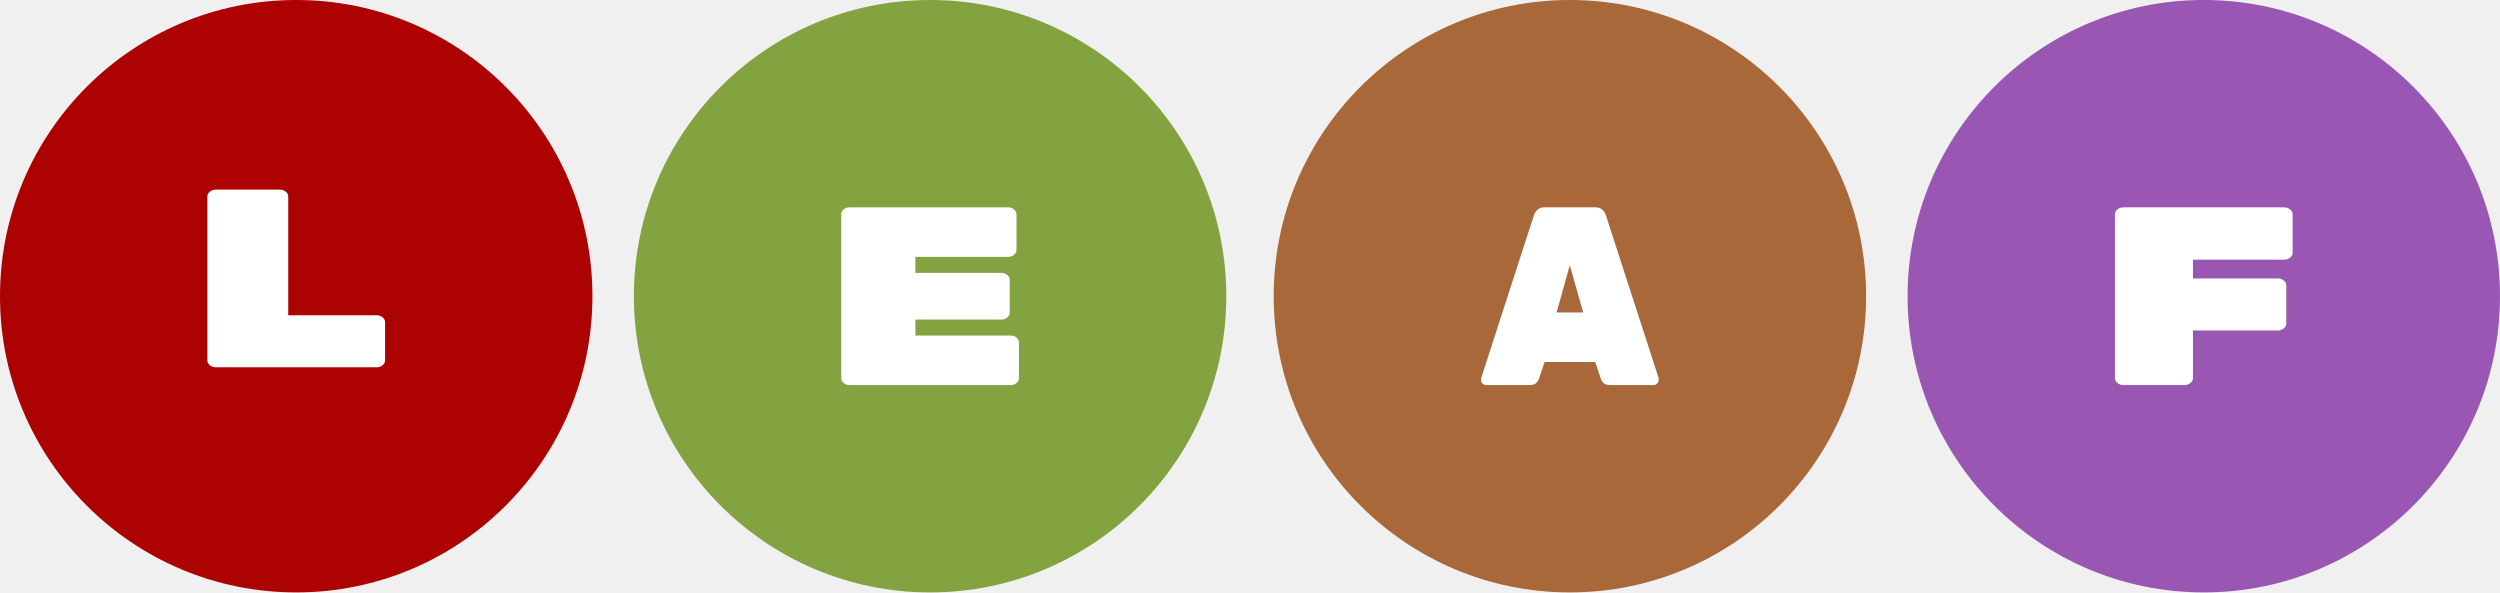
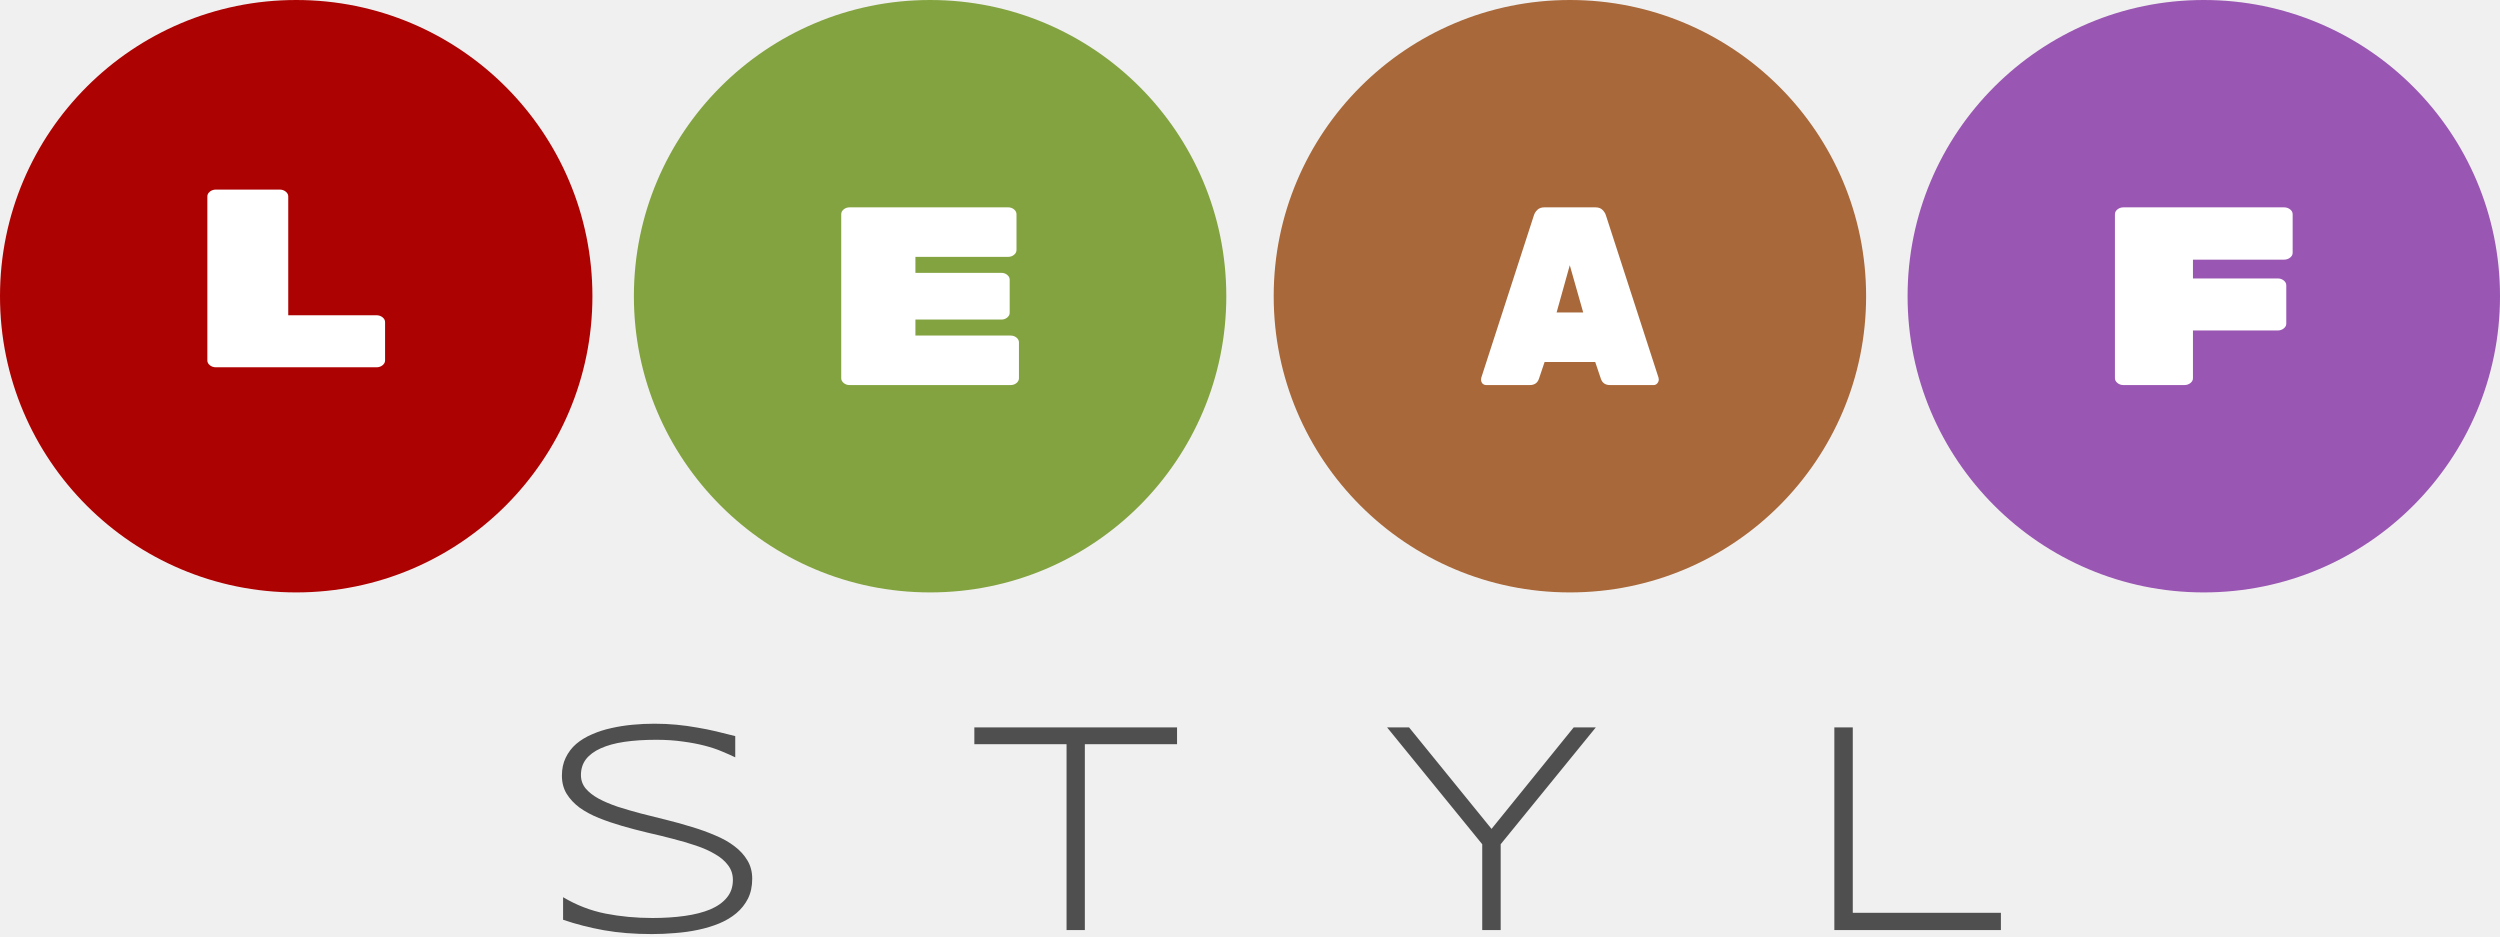
- <svg xmlns="http://www.w3.org/2000/svg" xmlns:xlink="http://www.w3.org/1999/xlink" width="422" height="100" viewBox="0 0 422 100" version="1.1">
-   <g id="Canvas" transform="translate(3361 9428)">
+ <svg xmlns="http://www.w3.org/2000/svg" xmlns:xlink="http://www.w3.org/1999/xlink" width="422" height="158" viewBox="0 0 422 158" version="1.1">
+   <g id="Canvas" transform="translate(3485 9464)">
    <g id="logo">
      <g id="LEAF">
        <g id="Group 3.22">
          <g id="Ellipse">
-             <use xlink:href="#path0_fill" transform="translate(-3039 -9428)" fill="#9956B2" />
+             <use xlink:href="#path0_fill" transform="translate(-3163 -9464)" fill="#9956B2" />
          </g>
          <g id="F">
-             <use xlink:href="#path1_fill" transform="translate(-3004 -9393)" fill="#FFFFFF" />
+             <use xlink:href="#path1_fill" transform="translate(-3128 -9429)" fill="#FFFFFF" />
          </g>
        </g>
        <g id="Group 3.23">
          <g id="Ellipse">
-             <use xlink:href="#path0_fill" transform="translate(-3146 -9428)" fill="#A86839" />
+             <use xlink:href="#path0_fill" transform="translate(-3270 -9464)" fill="#A86839" />
          </g>
          <g id="A">
-             <use xlink:href="#path2_fill" transform="translate(-3111 -9393)" fill="#FFFFFF" />
+             <use xlink:href="#path2_fill" transform="translate(-3235 -9429)" fill="#FFFFFF" />
          </g>
        </g>
        <g id="Group 3.24">
          <g id="Ellipse">
-             <use xlink:href="#path0_fill" transform="translate(-3254 -9428)" fill="#83A340" />
+             <use xlink:href="#path0_fill" transform="translate(-3378 -9464)" fill="#83A340" />
          </g>
          <g id="E">
-             <use xlink:href="#path3_fill" transform="translate(-3219 -9393)" fill="#FFFFFF" />
+             <use xlink:href="#path3_fill" transform="translate(-3343 -9429)" fill="#FFFFFF" />
          </g>
        </g>
        <g id="Group 2.8">
          <g id="Ellipse">
-             <use xlink:href="#path0_fill" transform="translate(-3361 -9428)" fill="#AD0202" />
+             <use xlink:href="#path0_fill" transform="translate(-3485 -9464)" fill="#AD0202" />
          </g>
          <g id="L">
-             <use xlink:href="#path4_fill" transform="translate(-3326 -9396)" fill="#FFFFFF" />
+             <use xlink:href="#path4_fill" transform="translate(-3450 -9432)" fill="#FFFFFF" />
          </g>
        </g>
+       </g>
+       <g id="STYL">
+         <use xlink:href="#path5_fill" transform="translate(-3442 -9346)" fill="#4F4F4F" />
      </g>
    </g>
  </g>
  <defs>
    <path id="path0_fill" d="M 100 50C 100 77.614 77.614 100 50 100C 22.386 100 0 77.614 0 50C 0 22.386 22.386 0 50 0C 77.614 0 100 22.386 100 50Z" />
    <path id="path1_fill" d="M 1.452 30C 1.057 30 0.717 29.886 0.43 29.657C 0.143 29.429 0 29.157 0 28.843L 0 1.157C 0 0.843 0.143 0.571 0.43 0.343C 0.717 0.114 1.057 0 1.452 0L 28.548 0C 28.943 0 29.283 0.114 29.57 0.343C 29.857 0.571 30 0.843 30 1.157L 30 7.671C 30 7.986 29.857 8.257 29.57 8.486C 29.283 8.714 28.943 8.829 28.548 8.829L 13.172 8.829L 13.172 12L 27.473 12C 27.867 12 28.208 12.114 28.495 12.343C 28.781 12.571 28.925 12.843 28.925 13.157L 28.925 19.629C 28.925 19.943 28.781 20.214 28.495 20.443C 28.208 20.671 27.867 20.786 27.473 20.786L 13.172 20.786L 13.172 28.843C 13.172 29.157 13.029 29.429 12.742 29.657C 12.455 29.886 12.115 30 11.72 30L 1.452 30Z" />
    <path id="path2_fill" d="M 0.874 30C 0.636 30 0.424 29.914 0.238 29.743C 0.079 29.543 0 29.314 0 29.057C 0 28.943 0.013 28.843 0.04 28.757L 8.901 1.414C 9.007 1.043 9.205 0.714 9.497 0.429C 9.788 0.143 10.185 0 10.689 0L 19.311 0C 19.815 0 20.212 0.143 20.503 0.429C 20.795 0.714 20.993 1.043 21.099 1.414L 29.96 28.757C 29.987 28.843 30 28.943 30 29.057C 30 29.314 29.907 29.543 29.722 29.743C 29.563 29.914 29.364 30 29.126 30L 21.775 30C 20.98 30 20.464 29.643 20.225 28.929L 19.271 26.1L 10.729 26.1L 9.775 28.929C 9.536 29.643 9.02 30 8.225 30L 0.874 30ZM 17.245 17.743L 14.98 9.771L 12.755 17.743L 17.245 17.743Z" />
    <path id="path3_fill" d="M 1.409 30C 1.026 30 0.696 29.886 0.417 29.657C 0.139 29.429 0 29.157 0 28.843L 0 1.157C 0 0.843 0.139 0.571 0.417 0.343C 0.696 0.114 1.026 0 1.409 0L 28.174 0C 28.556 0 28.887 0.114 29.165 0.343C 29.444 0.571 29.583 0.843 29.583 1.157L 29.583 7.2C 29.583 7.514 29.444 7.786 29.165 8.014C 28.887 8.243 28.556 8.357 28.174 8.357L 12.522 8.357L 12.522 11.057L 27.026 11.057C 27.409 11.057 27.739 11.171 28.017 11.4C 28.296 11.629 28.435 11.9 28.435 12.214L 28.435 17.786C 28.435 18.1 28.296 18.371 28.017 18.6C 27.739 18.829 27.409 18.943 27.026 18.943L 12.522 18.943L 12.522 21.643L 28.591 21.643C 28.974 21.643 29.304 21.757 29.583 21.986C 29.861 22.214 30 22.486 30 22.8L 30 28.843C 30 29.157 29.861 29.429 29.583 29.657C 29.304 29.886 28.974 30 28.591 30L 1.409 30Z" />
    <path id="path4_fill" d="M 1.452 30C 1.057 30 0.717 29.886 0.43 29.657C 0.143 29.429 0 29.157 0 28.843L 0 1.157C 0 0.843 0.143 0.571 0.43 0.343C 0.717 0.114 1.057 0 1.452 0L 12.204 0C 12.599 0 12.939 0.114 13.226 0.343C 13.512 0.571 13.656 0.843 13.656 1.157L 13.656 21.214L 28.548 21.214C 28.943 21.214 29.283 21.329 29.57 21.557C 29.857 21.786 30 22.057 30 22.371L 30 28.843C 30 29.157 29.857 29.429 29.57 29.657C 29.283 29.886 28.943 30 28.548 30L 1.452 30Z" />
+     <path id="path5_fill" d="M 81.11 9.839C 80.463 9.524 79.716 9.192 78.869 8.843C 78.022 8.478 77.051 8.154 75.955 7.872C 74.876 7.59 73.656 7.357 72.295 7.175C 70.933 6.976 69.423 6.876 67.763 6.876C 65.754 6.876 63.961 6.992 62.384 7.225C 60.823 7.457 59.495 7.822 58.399 8.32C 57.32 8.802 56.49 9.416 55.909 10.163C 55.344 10.91 55.062 11.798 55.062 12.828C 55.062 13.691 55.328 14.446 55.859 15.094C 56.407 15.741 57.138 16.314 58.051 16.812C 58.98 17.31 60.059 17.767 61.288 18.182C 62.533 18.58 63.844 18.962 65.222 19.327C 66.617 19.676 68.045 20.033 69.506 20.398C 70.983 20.763 72.411 21.162 73.789 21.593C 75.183 22.008 76.495 22.481 77.723 23.013C 78.969 23.527 80.048 24.133 80.961 24.831C 81.89 25.528 82.621 26.325 83.152 27.221C 83.7 28.118 83.974 29.155 83.974 30.334C 83.974 31.612 83.733 32.733 83.252 33.696C 82.77 34.642 82.115 35.464 81.284 36.161C 80.471 36.842 79.508 37.415 78.396 37.879C 77.3 38.328 76.121 38.685 74.86 38.95C 73.615 39.216 72.32 39.398 70.975 39.498C 69.647 39.614 68.335 39.672 67.04 39.672C 64.069 39.672 61.371 39.456 58.947 39.025C 56.54 38.593 54.24 38.004 52.049 37.257L 52.049 33.447C 54.307 34.791 56.689 35.713 59.196 36.211C 61.719 36.709 64.368 36.958 67.14 36.958C 69.099 36.958 70.909 36.842 72.569 36.609C 74.229 36.377 75.665 36.012 76.877 35.514C 78.089 34.999 79.027 34.335 79.691 33.522C 80.371 32.708 80.712 31.712 80.712 30.533C 80.712 29.587 80.438 28.757 79.89 28.043C 79.359 27.329 78.628 26.706 77.698 26.175C 76.785 25.627 75.706 25.146 74.461 24.731C 73.233 24.316 71.93 23.934 70.552 23.585C 69.174 23.22 67.746 22.872 66.268 22.54C 64.807 22.191 63.388 21.817 62.01 21.419C 60.632 21.02 59.321 20.572 58.075 20.074C 56.847 19.576 55.768 18.995 54.838 18.331C 53.925 17.65 53.195 16.87 52.647 15.99C 52.115 15.11 51.85 14.089 51.85 12.927C 51.85 11.782 52.066 10.769 52.497 9.889C 52.929 8.993 53.518 8.221 54.265 7.573C 55.029 6.926 55.917 6.386 56.93 5.955C 57.943 5.506 59.022 5.158 60.167 4.909C 61.329 4.643 62.533 4.452 63.778 4.336C 65.023 4.22 66.252 4.162 67.464 4.162C 68.792 4.162 70.045 4.22 71.224 4.336C 72.419 4.452 73.565 4.61 74.66 4.809C 75.773 4.992 76.852 5.208 77.898 5.457C 78.96 5.706 80.031 5.971 81.11 6.253L 81.11 9.839ZM 140.122 7.623L 140.122 39L 137.034 39L 137.034 7.623L 121.47 7.623L 121.47 4.784L 155.686 4.784L 155.686 7.623L 140.122 7.623ZM 210.314 24.507L 210.314 39L 207.202 39L 207.202 24.507L 191.14 4.784L 194.85 4.784L 208.771 21.917L 222.641 4.784L 226.376 4.784L 210.314 24.507ZM 266.637 39L 266.637 4.784L 269.749 4.784L 269.749 36.086L 294.751 36.086L 294.751 39L 266.637 39Z" />
  </defs>
</svg>
